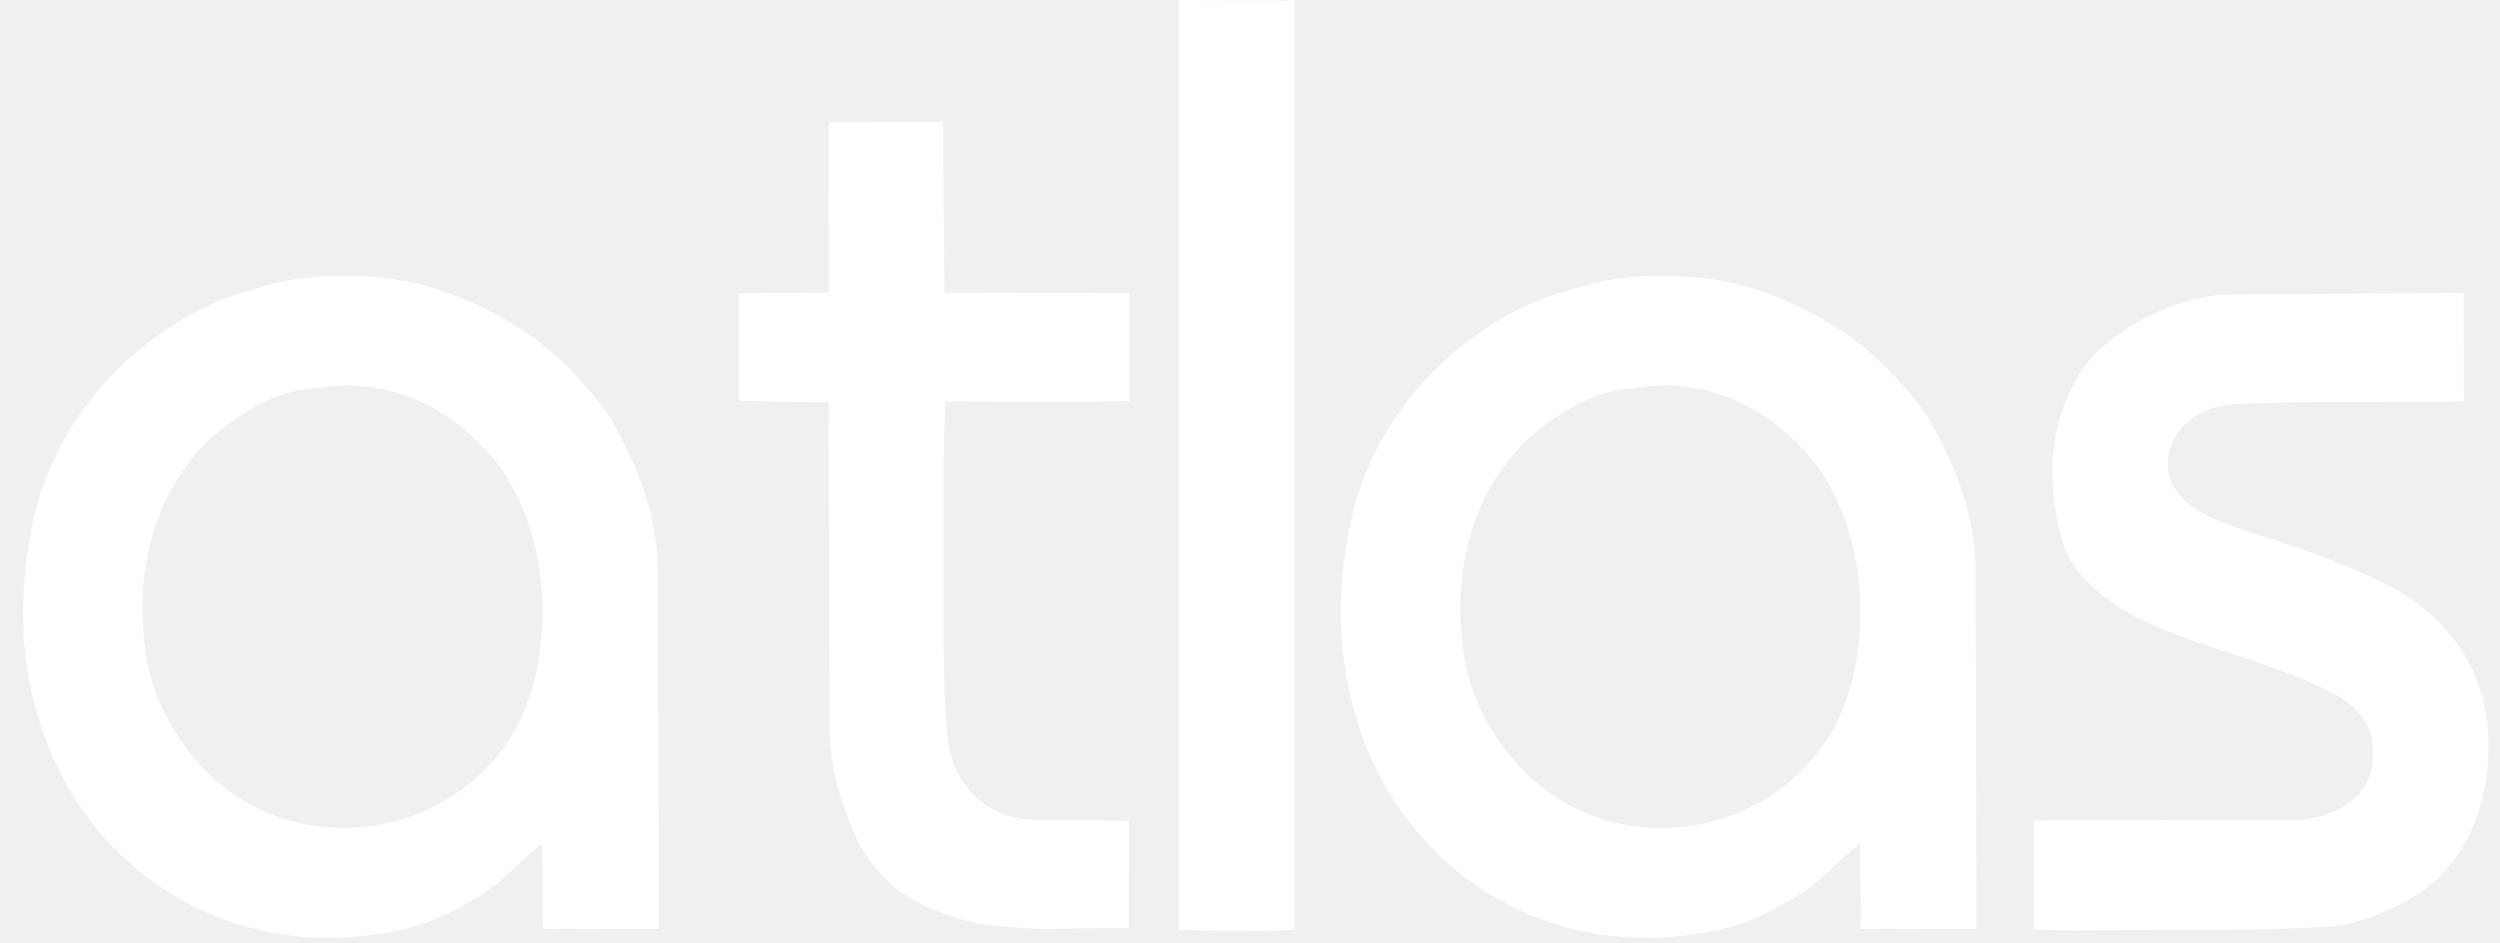
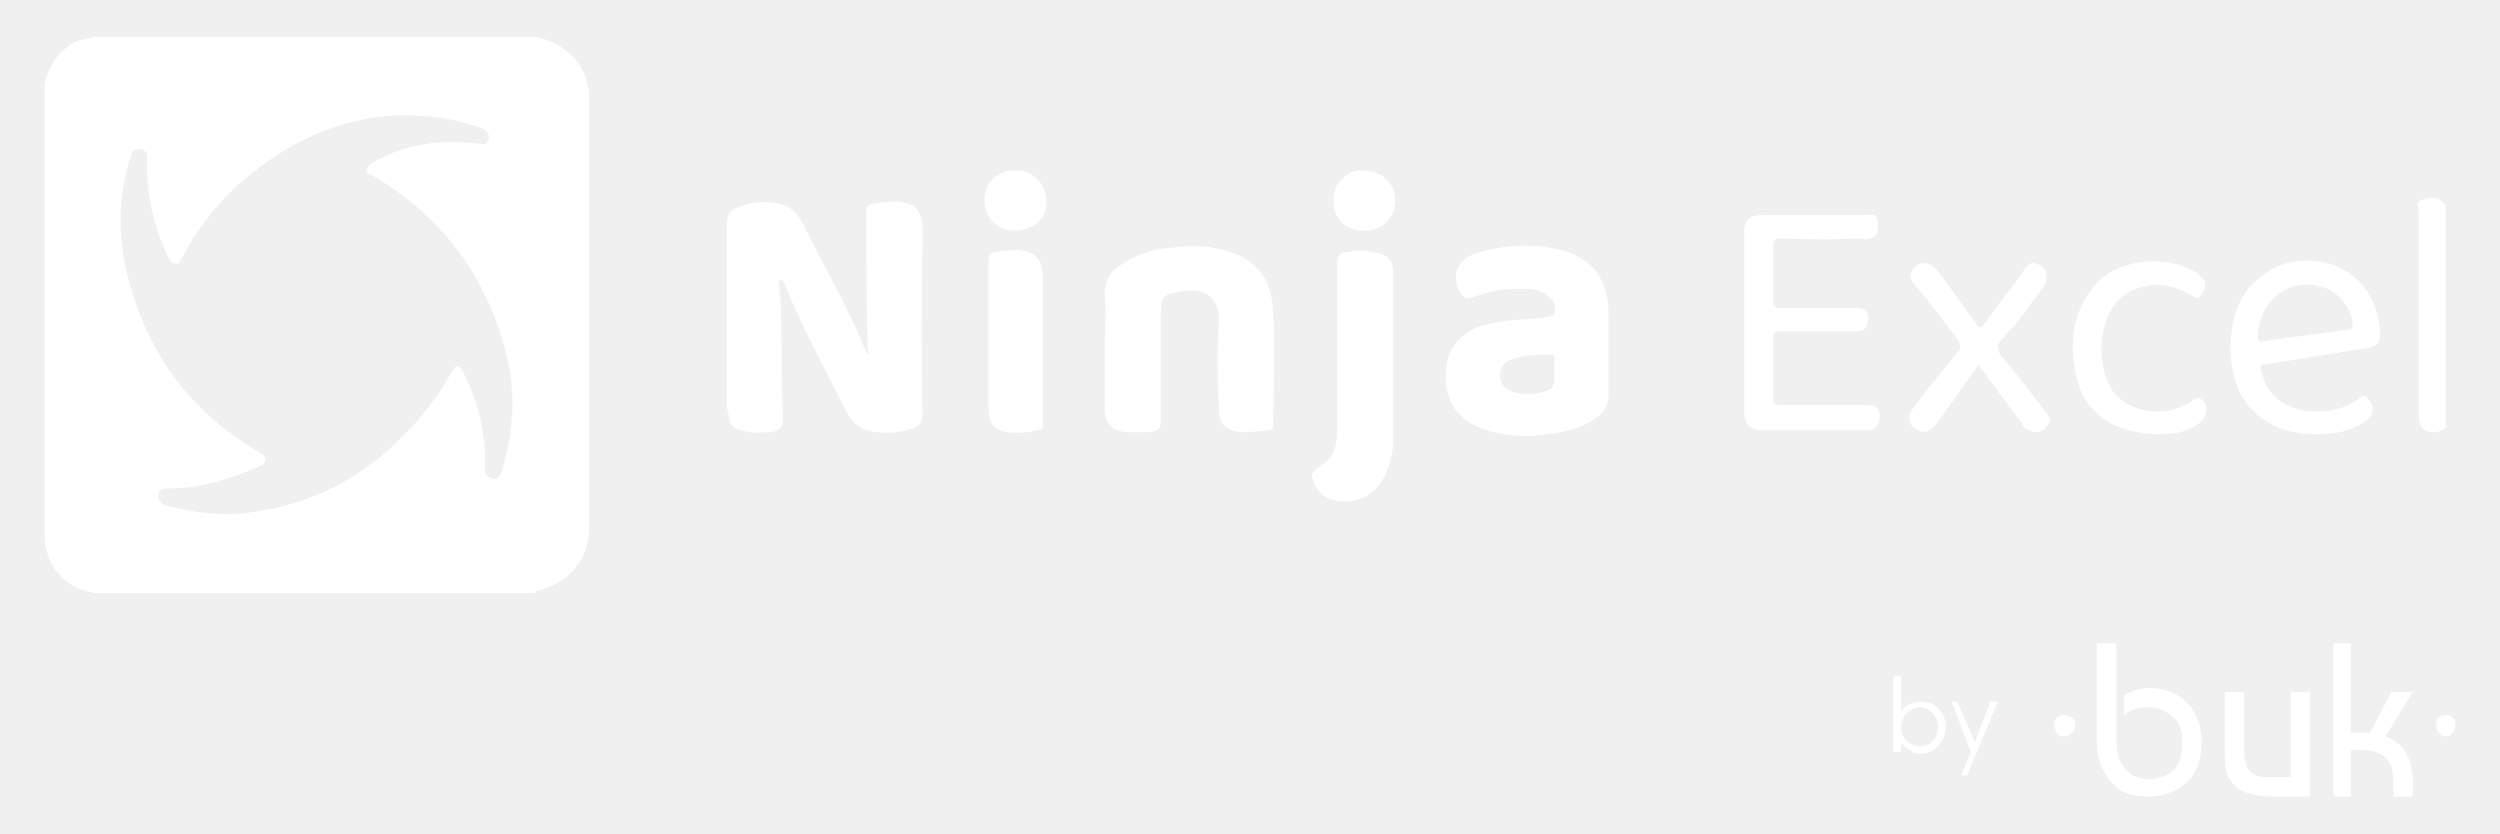
- <svg xmlns="http://www.w3.org/2000/svg" viewBox="476 0 488 184" fill="none">
-   <path d="M581.831 164.62C573.131 171.81 574.771 172.34 564.831 177.59C557.691 181.36 550.391 182.66 542.481 183.01C516.421 184.16 493.611 168.28 484.731 143.9C479.791 130.33 479.411 116.37 482.361 102.22C486.121 84.19 498.111 69.56 514.181 60.88C518.701 58.44 523.311 57.1 528.241 55.71C535.411 53.69 542.301 53.54 549.851 54.15C563.961 55.3 579.681 63.4 588.931 73.84C591.431 76.66 593.821 79.21 595.771 82.67C600.531 91.15 604.341 100.79 604.371 110.94C604.441 134.4 604.521 157.87 604.591 181.33C601.611 181.33 598.621 181.33 595.631 181.33C592.571 181.33 589.531 181.31 586.491 181.29C584.991 181.3 583.491 181.31 582.001 181.33L581.831 164.62ZM537.741 161.26C554.211 163.49 570.471 155.07 577.451 140.66C584.431 126.25 583.311 104.45 573.401 90.85C565.001 80.03 552.311 73.35 538.241 75.74C531.991 75.9 526.571 78.6 521.461 82.11C509.001 90.67 503.341 105.65 503.821 120.43C504.051 127.36 505.221 133.55 508.381 139.66C514.261 151.03 524.401 159.45 537.731 161.25L537.741 161.26Z" fill="#FFF" />
-   <path d="M660.15 118.461C660.15 118.461 659.98 141.711 661.54 147.311C663.61 154.761 669.79 159.881 677.59 159.981L696.37 160.221L696.35 181.111L680.08 181.321C676.94 181.361 673.72 180.971 670.38 180.691C666.19 180.341 662.29 179.171 658.26 177.611C651.72 175.081 646.03 169.891 643.08 163.421C640.13 156.951 638.01 149.841 637.98 142.321L637.78 80.321C637.78 79.001 637.82 78.511 637.82 78.511C637.82 78.511 630.81 78.511 628.21 78.441L620.17 78.211V57.241L637.76 57.141L637.83 23.871L660.1 23.801V32.481L660.39 57.141L696.43 57.231L696.47 78.311L687.5 78.461H676.38L668.41 78.401L660.52 78.371L660.15 90.821V111.411V118.441V118.461Z" fill="#FFF" />
-   <path d="M721.931 181.7L711.461 181.63L706.101 181.49L706.121 0.02L728.661 0.11L728.681 181.52L721.931 181.7Z" fill="#FFF" />
-   <path d="M839.07 164.62C830.37 171.81 832.01 172.34 822.07 177.59C814.93 181.36 807.63 182.66 799.72 183.01C773.66 184.16 750.85 168.28 741.97 143.9C737.03 130.33 736.65 116.37 739.6 102.22C743.36 84.19 755.35 69.56 771.42 60.88C775.94 58.44 780.55 57.1 785.48 55.71C792.65 53.69 799.54 53.54 807.09 54.15C821.2 55.3 836.92 63.4 846.17 73.84C848.67 76.66 851.06 79.21 853.01 82.67C857.77 91.15 861.58 100.79 861.61 110.94C861.68 134.4 861.76 157.87 861.83 181.33C858.85 181.33 855.86 181.33 852.87 181.33C849.81 181.33 846.77 181.31 843.73 181.29C842.23 181.3 840.73 181.31 839.24 181.33L839.07 164.62ZM794.98 161.26C811.45 163.49 827.71 155.07 834.69 140.66C841.67 126.25 840.55 104.45 830.64 90.85C822.24 80.03 809.55 73.35 795.48 75.74C789.23 75.9 783.81 78.6 778.7 82.11C766.24 90.67 760.58 105.65 761.06 120.43C761.29 127.36 762.46 133.55 765.62 139.66C771.5 151.03 781.64 159.45 794.97 161.25L794.98 161.26Z" fill="#FFF" />
-   <path d="M945.98 175.72C940.86 178.55 935.14 180.74 929.24 180.98L917.94 181.45L885.01 181.59C883.62 181.59 875.58 181.74 872.98 181.32L873.04 160.17L924.57 160.02C928.51 160.01 932.751 158.29 935.531 155.92C938.751 153.18 939.65 148.72 939.07 144.7C938.55 141.09 935.94 137.81 932.36 135.84C920.74 129.46 907.84 127.25 895.01 121.47C889.07 118.79 881.231 113.17 879.081 107.03C874.261 93.3 876.071 74.77 888.891 65.7C895.641 60.93 903.35 57.53 911.85 57.47L956.901 57.18L956.93 78.22C954.85 78.48 952.23 78.46 952.23 78.46L933.04 78.49C933.04 78.49 924.22 78.44 919.72 78.63C915.55 78.81 911.551 78.47 907.641 79.76C902.791 81.36 899.011 85.54 899.151 90.83C899.351 98.58 908.67 101.8 914.86 103.76C923.97 106.64 932.8 109.61 941.36 113.86C955.23 120.76 962.581 132.7 961.701 148.25C961.061 159.57 956.11 170.12 945.99 175.72H945.98Z" fill="#FFF" />
+ <svg xmlns="http://www.w3.org/2000/svg" version="1.2" viewBox="0 0 129 43" width="129" height="43">
+   <style>
+ 		.s0 { fill: #ffffff }
+ 	</style>
+   <path id="Layer" class="s0" d="m2.3 4.4c0.2-0.2 0.2-0.5 0.3-0.8 0.5-0.9 1.3-1.4 2.3-1.7" />
+   <path id="Layer" class="s0" d="m5.1 30.6c0.1-0.2 0.3-0.1 0.4-0.1q10.7 0 21.4 0c0.1 0 0.3-0.1 0.4 0.1z" />
+   <path id="Layer" class="s0" d="m44.8 18.3c-0.1-2.4-0.1-4.8-0.1-7.2 0-0.4 0-0.6 0.5-0.6 0.4-0.1 0.8-0.1 1.2-0.1 0.8 0.1 1.1 0.4 1.2 1.2q0 0.6 0 1.2-0.1 4.3 0 8.6c0 0.4-0.2 0.6-0.5 0.7q-1.2 0.4-2.4 0.1c-0.5-0.2-0.8-0.5-1-0.9-1.1-2.2-2.3-4.4-3.2-6.6q-0.1-0.2-0.2-0.3c-0.1 0.1-0.1 0.1-0.1 0.2 0.2 2.3 0.1 4.7 0.2 7 0 0.4-0.1 0.6-0.6 0.7-0.5 0-1 0.1-1.5-0.1q-0.7-0.1-0.7-0.8-0.1-0.3-0.1-0.7 0-4.5 0-9.1c0-0.5 0.2-0.8 0.6-0.9q1.2-0.5 2.4-0.1c0.5 0.2 0.8 0.7 1 1.1 1.1 2.2 2.3 4.2 3.2 6.5q0 0 0.1 0.1z" />
+   <path id="Layer" class="s0" d="m57 18c0-0.9 0.1-1.8 0-2.8 0-0.7 0.3-1.2 0.8-1.5 0.7-0.5 1.5-0.8 2.4-0.9 1-0.1 1.9-0.2 2.9 0.1 1.7 0.4 2.6 1.5 2.6 3.4 0.1 1.8 0 3.7 0 5.5 0 0.3 0 0.4-0.3 0.4q-0.7 0.1-1.4 0.1c-0.8-0.1-1.1-0.4-1.1-1.3-0.1-1.5-0.1-3 0-4.5 0-1.2-0.8-1.6-1.7-1.5-1.3 0.2-1.3 0.2-1.3 1.5q0 2.6 0 5.2c0 0.4-0.1 0.5-0.5 0.6-0.4 0-0.9 0-1.3 0-0.8-0.1-1.1-0.5-1.1-1.3q0-1.5 0-3z" />
+   <path id="Layer" class="s0" d="m71.9 18.6q0 2.1 0 4.3c-0.1 0.8-0.3 1.7-0.9 2.3q-0.9 0.9-2.2 0.6c-0.4-0.1-0.7-0.3-0.9-0.7-0.3-0.6-0.3-0.7 0.3-1.1 0.7-0.5 0.8-1.1 0.8-1.9q0-4.2 0-8.4c0-0.5 0.1-0.7 0.6-0.7 0.4-0.1 0.8-0.1 1.2 0 0.8 0.1 1.1 0.4 1.1 1.2q0 2.2 0 4.4z" />
+   <path id="Layer" class="s0" d="m90 16.6q0-2.3 0-4.6c0-0.7 0.3-0.9 1-0.9q2.7 0 5.4 0c0.3-0.1 0.5 0.1 0.5 0.4 0 0.4 0 0.7-0.4 0.8q-0.2 0.1-0.5 0-2 0.1-4.1 0c-0.3 0-0.4 0.1-0.4 0.4q0 1.4 0 2.8c0 0.3 0.1 0.4 0.4 0.4 1.3 0 2.6 0 3.9 0 0.4 0 0.6 0.1 0.6 0.5 0 0.5-0.2 0.7-0.6 0.7q-0.5 0-1.1 0-1.4 0-2.9 0c-0.2 0-0.3 0.1-0.3 0.3q0 1.6 0 3.1c0 0.4 0.1 0.4 0.4 0.4 1.5 0 3 0 4.5 0 0.4 0 0.6 0.2 0.6 0.6 0 0.4-0.2 0.7-0.6 0.7q-1.8 0-3.5 0-0.9 0-1.9 0c-0.7 0-1-0.3-1-1q0-2.3 0-4.6z" />
+   <path id="Layer" class="s0" d="m51 17.3q0-1.9 0-3.8c0-0.3 0.1-0.5 0.4-0.5q0.6-0.1 1.1-0.1c1 0.1 1.3 0.5 1.3 1.4q0 3.1 0 6.1 0 0.7 0 1.4c0.1 0.3 0 0.4-0.3 0.4q-0.7 0.2-1.5 0.1c-0.7-0.1-1-0.5-1-1.2q0-1.9 0-3.8z" />
+   <path id="Layer" class="s0" d="m102.1 18.8q-1.1 1.6-2.2 3.1c-0.3 0.4-0.7 0.5-1.1 0.2-0.3-0.2-0.4-0.6-0.1-1 0.7-1 1.5-1.9 2.3-2.9 0.2-0.2 0.2-0.4 0-0.7-0.7-0.9-1.4-1.9-2.2-2.8-0.3-0.3-0.3-0.6 0-0.9 0.3-0.3 0.7-0.3 1 0q0.3 0.3 0.5 0.6 0.8 1.1 1.6 2.2c0.2 0.3 0.3 0.4 0.5 0.1 0.6-0.9 1.4-1.8 2-2.7 0.3-0.5 0.5-0.5 0.9-0.3 0.3 0.2 0.4 0.6 0.2 1-0.3 0.5-0.7 0.9-1 1.4-0.4 0.5-0.8 1-1.3 1.5-0.2 0.2-0.1 0.4 0 0.7q1.2 1.4 2.3 2.9c0.3 0.3 0.4 0.5 0.1 0.8-0.2 0.3-0.6 0.4-0.9 0.2q-0.3-0.1-0.4-0.4-1-1.3-2-2.7-0.1-0.1-0.2-0.3z" />
+   <path id="Layer" class="s0" d="m111.4 22.4c-2.2 0-3.7-1-4.2-2.7-0.5-2-0.3-3.8 1.2-5.3 1.1-1 3.3-1.2 4.6-0.5 0.3 0.1 0.5 0.3 0.7 0.5q0.2 0.4-0.1 0.8c-0.2 0.3-0.4 0.1-0.6 0-1.3-0.8-2.9-0.6-3.8 0.4-1 1.2-1 3.5-0.1 4.7 0.8 0.9 2.3 1.2 3.4 0.7q0.3-0.1 0.6-0.3c0.2-0.1 0.3-0.3 0.6 0 0.2 0.3 0.2 0.6 0 0.9-0.2 0.3-0.6 0.5-0.9 0.6-0.5 0.2-1 0.2-1.4 0.2z" />
+   <path id="Layer" class="s0" d="m126.2 10.6q0 5.8 0 11.5c-0.2 0.1-0.4 0.2-0.5 0.2q-0.9 0.1-0.9-0.9 0-5.2 0-10.5c0-0.2-0.2-0.5 0.2-0.6 0.3-0.1 0.7-0.2 1 0.1 0.1 0 0.1 0.1 0.2 0.2z" />
+   <path id="Layer" class="s0" d="m70.4 11.9c-1 0-1.6-0.6-1.6-1.6 0-0.8 0.7-1.6 1.6-1.5 0.9 0 1.6 0.7 1.6 1.5 0 1-0.7 1.6-1.6 1.6z" />
+   <path id="Layer" class="s0" d="m52.4 11.9c-0.9 0-1.6-0.6-1.6-1.6 0-0.9 0.8-1.6 1.7-1.5 0.8 0 1.5 0.7 1.5 1.6 0 0.9-0.7 1.5-1.6 1.5z" />
+   <path id="Layer" fill-rule="evenodd" class="s0" d="m28.3 2.1c1.3 0.5 2.1 1.6 2.1 3q0 11.1 0 22.2c0 1.5-1 2.7-2.4 3.1-0.1 0.1-0.3 0-0.4 0.2h-0.3c-0.2-0.1-0.3-0.1-0.5-0.1q-10.6 0-21.2 0c-0.2 0-0.4 0-0.5 0.1h-0.2q-1.4-0.2-2.2-1.4c-0.2-0.4-0.3-0.8-0.4-1.2v-23.6q0.3-1.6 1.7-2.3c0.3-0.1 0.6-0.1 0.9-0.2h22.8c0.2 0.1 0.4 0.1 0.6 0.2zm-2.4 22.2c0.5-1.7 0.7-3.4 0.4-5.2q-1.3-6.6-7-10c-0.1-0.1-0.4-0.1-0.4-0.3 0.1-0.3 0.3-0.4 0.5-0.5 1.6-0.9 3.4-1.1 5.2-0.9 0.2 0 0.5 0.2 0.6-0.2 0.1-0.3-0.1-0.5-0.4-0.6q-1.4-0.5-2.8-0.6c-3.3-0.3-6.2 0.8-8.7 2.7q-2.5 1.9-3.9 4.6c-0.1 0.1-0.1 0.3-0.3 0.3-0.2 0-0.3-0.1-0.4-0.3-0.7-1.4-1.1-3-1.1-4.7q0-0.3 0-0.5 0-0.3-0.3-0.4c-0.2 0-0.4 0-0.5 0.2q0 0.2-0.1 0.3c-0.7 2.3-0.6 4.5 0.1 6.8 1.1 3.7 3.3 6.4 6.5 8.3 0.2 0.1 0.4 0.2 0.4 0.4 0 0.2-0.2 0.3-0.4 0.4-1.4 0.6-2.9 1.1-4.5 1.1-0.3 0-0.6 0-0.6 0.3-0.1 0.3 0.1 0.5 0.4 0.6 1.2 0.3 2.5 0.5 3.8 0.4 3.2-0.3 6-1.6 8.3-3.9 1-1 1.9-2.1 2.6-3.4q0.3-0.6 0.6 0c0.8 1.6 1.2 3.2 1.1 4.9 0 0.3 0.1 0.5 0.4 0.6 0.3 0.1 0.4-0.2 0.5-0.4z" />
+   <path id="Layer" fill-rule="evenodd" class="s0" d="m83 16.2q0 1 0 2 0 1.1 0 2.1 0 0.9-0.7 1.3c-0.7 0.5-1.6 0.7-2.4 0.8-1.3 0.2-2.5 0.1-3.7-0.4-1.1-0.5-1.7-1.5-1.6-2.8q0.1-1.8 1.9-2.4c1-0.3 2.1-0.3 3.1-0.4 0.2-0.1 0.5 0 0.6-0.2 0.1-0.4 0-0.7-0.3-0.9-0.4-0.4-1-0.4-1.5-0.4q-1.2 0-2.3 0.4c-0.4 0.2-0.6 0.1-0.8-0.3-0.4-0.8-0.1-1.6 0.8-1.9 1.5-0.5 3.2-0.6 4.8-0.1 1.4 0.5 2.1 1.6 2.1 3.2zm-3.7 4.1c0.9-0.2 0.9-0.2 0.9-1.1q0-0.3 0-0.6c0-0.2 0-0.3-0.1-0.3-0.8 0-1.5 0-2.2 0.3-0.3 0.1-0.5 0.4-0.5 0.8q0 0.6 0.6 0.8 0.6 0.2 1.3 0.1z" />
+   <path id="Layer" fill-rule="evenodd" class="s0" d="m116.9 18.8c-0.3 0-0.3 0.1-0.2 0.4 0.3 1.2 1.1 1.8 2.3 2 1 0.1 1.8 0 2.7-0.6 0.1-0.1 0.3-0.3 0.5 0 0.2 0.2 0.3 0.4 0.2 0.7-0.1 0.3-0.3 0.4-0.6 0.6-0.7 0.4-1.4 0.5-2.3 0.5-1.5 0-2.9-0.5-3.8-1.9-0.9-1.6-0.9-4.6 0.7-6 1.2-1.1 2.6-1.3 4.1-0.8 1.4 0.6 2.1 1.7 2.3 3.2 0.1 0.8-0.1 1-0.9 1.1q-2.5 0.4-5 0.8zm-0.1-1.2q2.2-0.3 4.4-0.6c0.1 0 0.2 0 0.2-0.2 0-0.9-0.8-1.8-1.6-2-1.7-0.5-3.2 0.7-3.3 2.5 0 0.2 0 0.4 0.3 0.3z" />
+   <path id="Layer" class="s0" d="m108.2 33.2h1v5.1q0 0.9 0.5 1.4 0.4 0.5 1.2 0.5c0.5 0 1-0.2 1.3-0.5q0.4-0.5 0.4-1.4c0-0.6-0.1-1-0.5-1.3q-0.5-0.5-1.3-0.5-0.7 0-1.2 0.4v-1q0.6-0.4 1.3-0.4 1.2 0 2 0.8 0.7 0.8 0.7 2 0 1.4-0.8 2.1-0.8 0.7-2 0.7c-0.8 0-1.4-0.2-1.8-0.7q-0.8-0.8-0.8-2.1v-5.1z" />
+   <path id="Layer" class="s0" d="m119.2 41.1h-1.9q-1.2 0-1.8-0.4-0.4-0.3-0.6-0.8-0.1-0.4-0.1-1.2v-3h1v3q0 0.2 0 0.4 0 0.1 0.1 0.3 0 0.2 0.2 0.4 0.1 0.1 0.3 0.2 0.2 0.1 0.6 0.1h1.2v-4.4h1v5.4z" />
+   <path id="Layer" class="s0" d="m123.4 35.7h1.1l-1.4 2.3q0.3 0.1 0.7 0.4c0.7 0.7 0.7 1.7 0.7 1.9v0.8h-1v-0.8q0-0.8-0.4-1.2-0.4-0.4-1.3-0.4-0.2 0-0.5 0v2.4h-0.9v-7.9h0.9v4.6q0.5 0 1 0z" />
+   <path id="Layer" class="s0" d="m107.1 37.4c0 0.3-0.3 0.6-0.6 0.6-0.3 0-0.5-0.3-0.5-0.6 0-0.3 0.2-0.5 0.5-0.5 0.3 0 0.6 0.2 0.6 0.5z" />
+   <path id="Layer" class="s0" d="m126.7 37.4c0 0.3-0.2 0.6-0.5 0.6-0.3 0-0.5-0.3-0.5-0.6 0-0.3 0.2-0.5 0.5-0.5 0.3 0 0.5 0.2 0.5 0.5z" />
+   <path id="Layer" fill-rule="evenodd" class="s0" d="m100.4 37.5c0 0.8-0.6 1.4-1.3 1.4-0.4 0-0.8-0.3-1-0.6v0.5h-0.4v-3.9h0.4v1.8c0.2-0.3 0.6-0.5 1-0.5 0.7 0 1.3 0.5 1.3 1.3zm-0.4 0c0-0.5-0.4-1-0.9-1-0.6 0-1 0.5-1 1 0 0.6 0.4 1 1 1 0.5 0 0.9-0.4 0.9-1z" />
+   <path id="Layer" class="s0" d="m102.7 36.2h0.4l-1.6 3.8h-0.3l0.5-1.2-1-2.6h0.3l0.9 2.1z" />
</svg>
